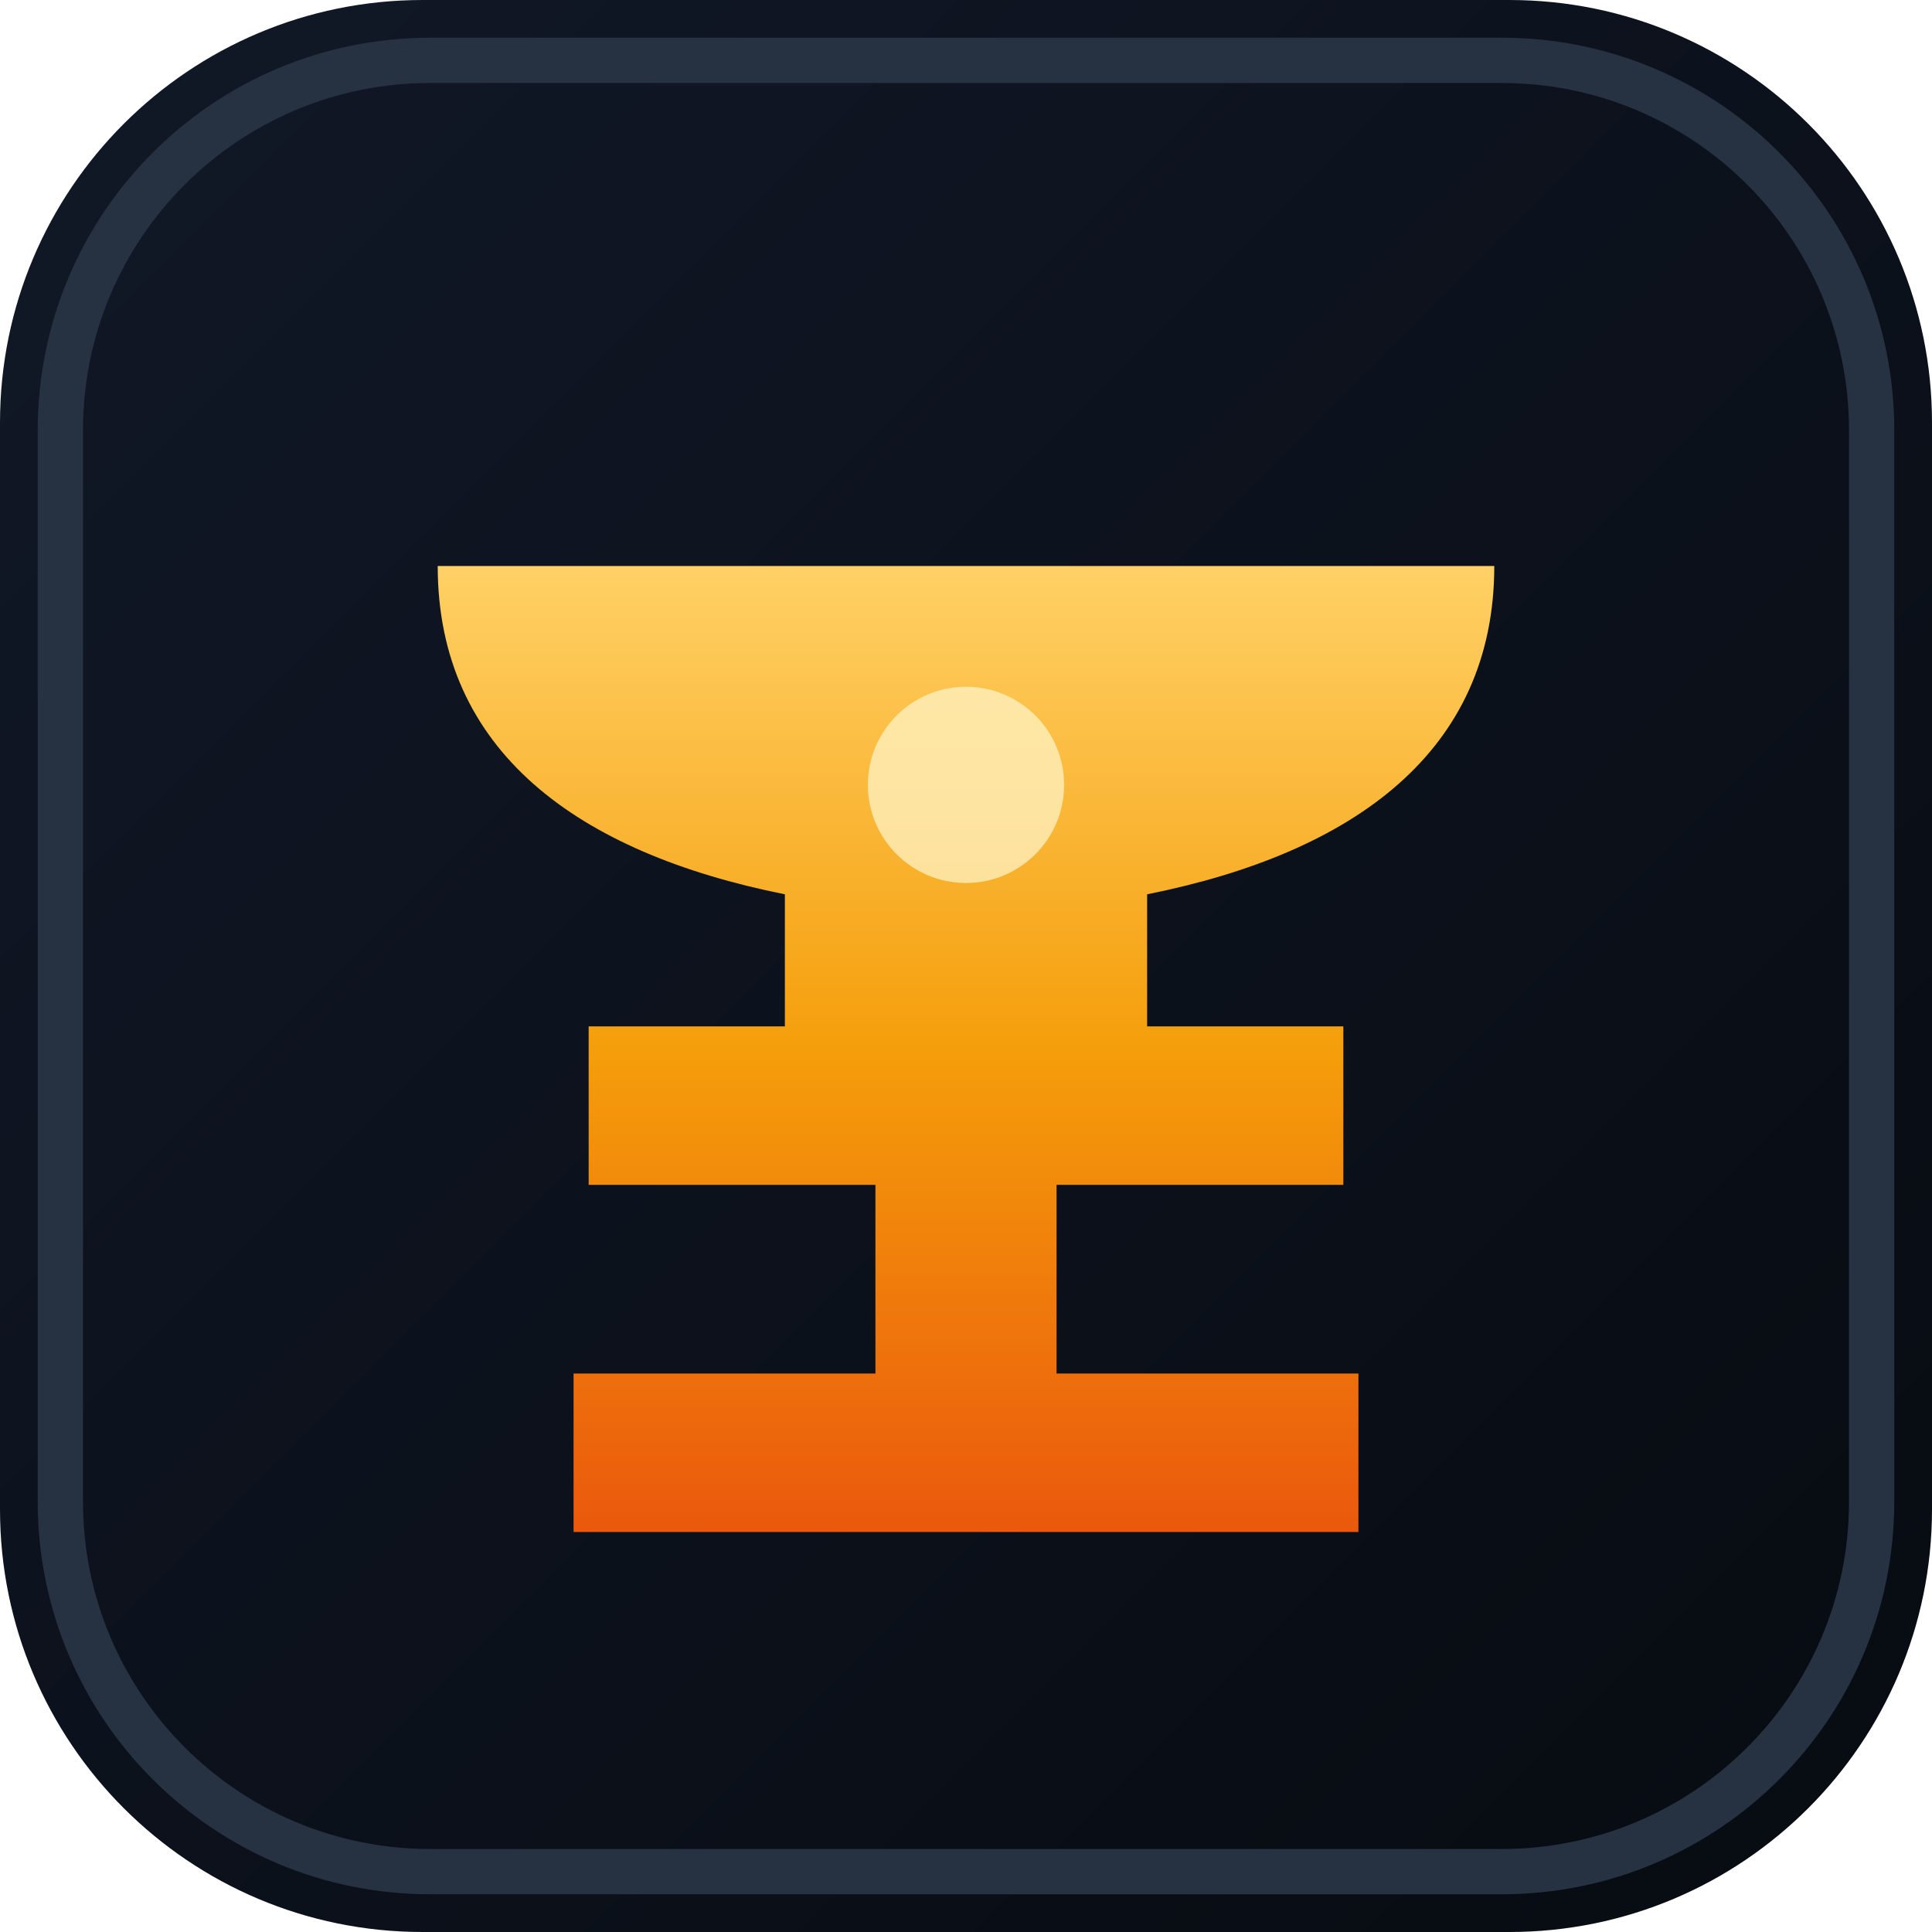
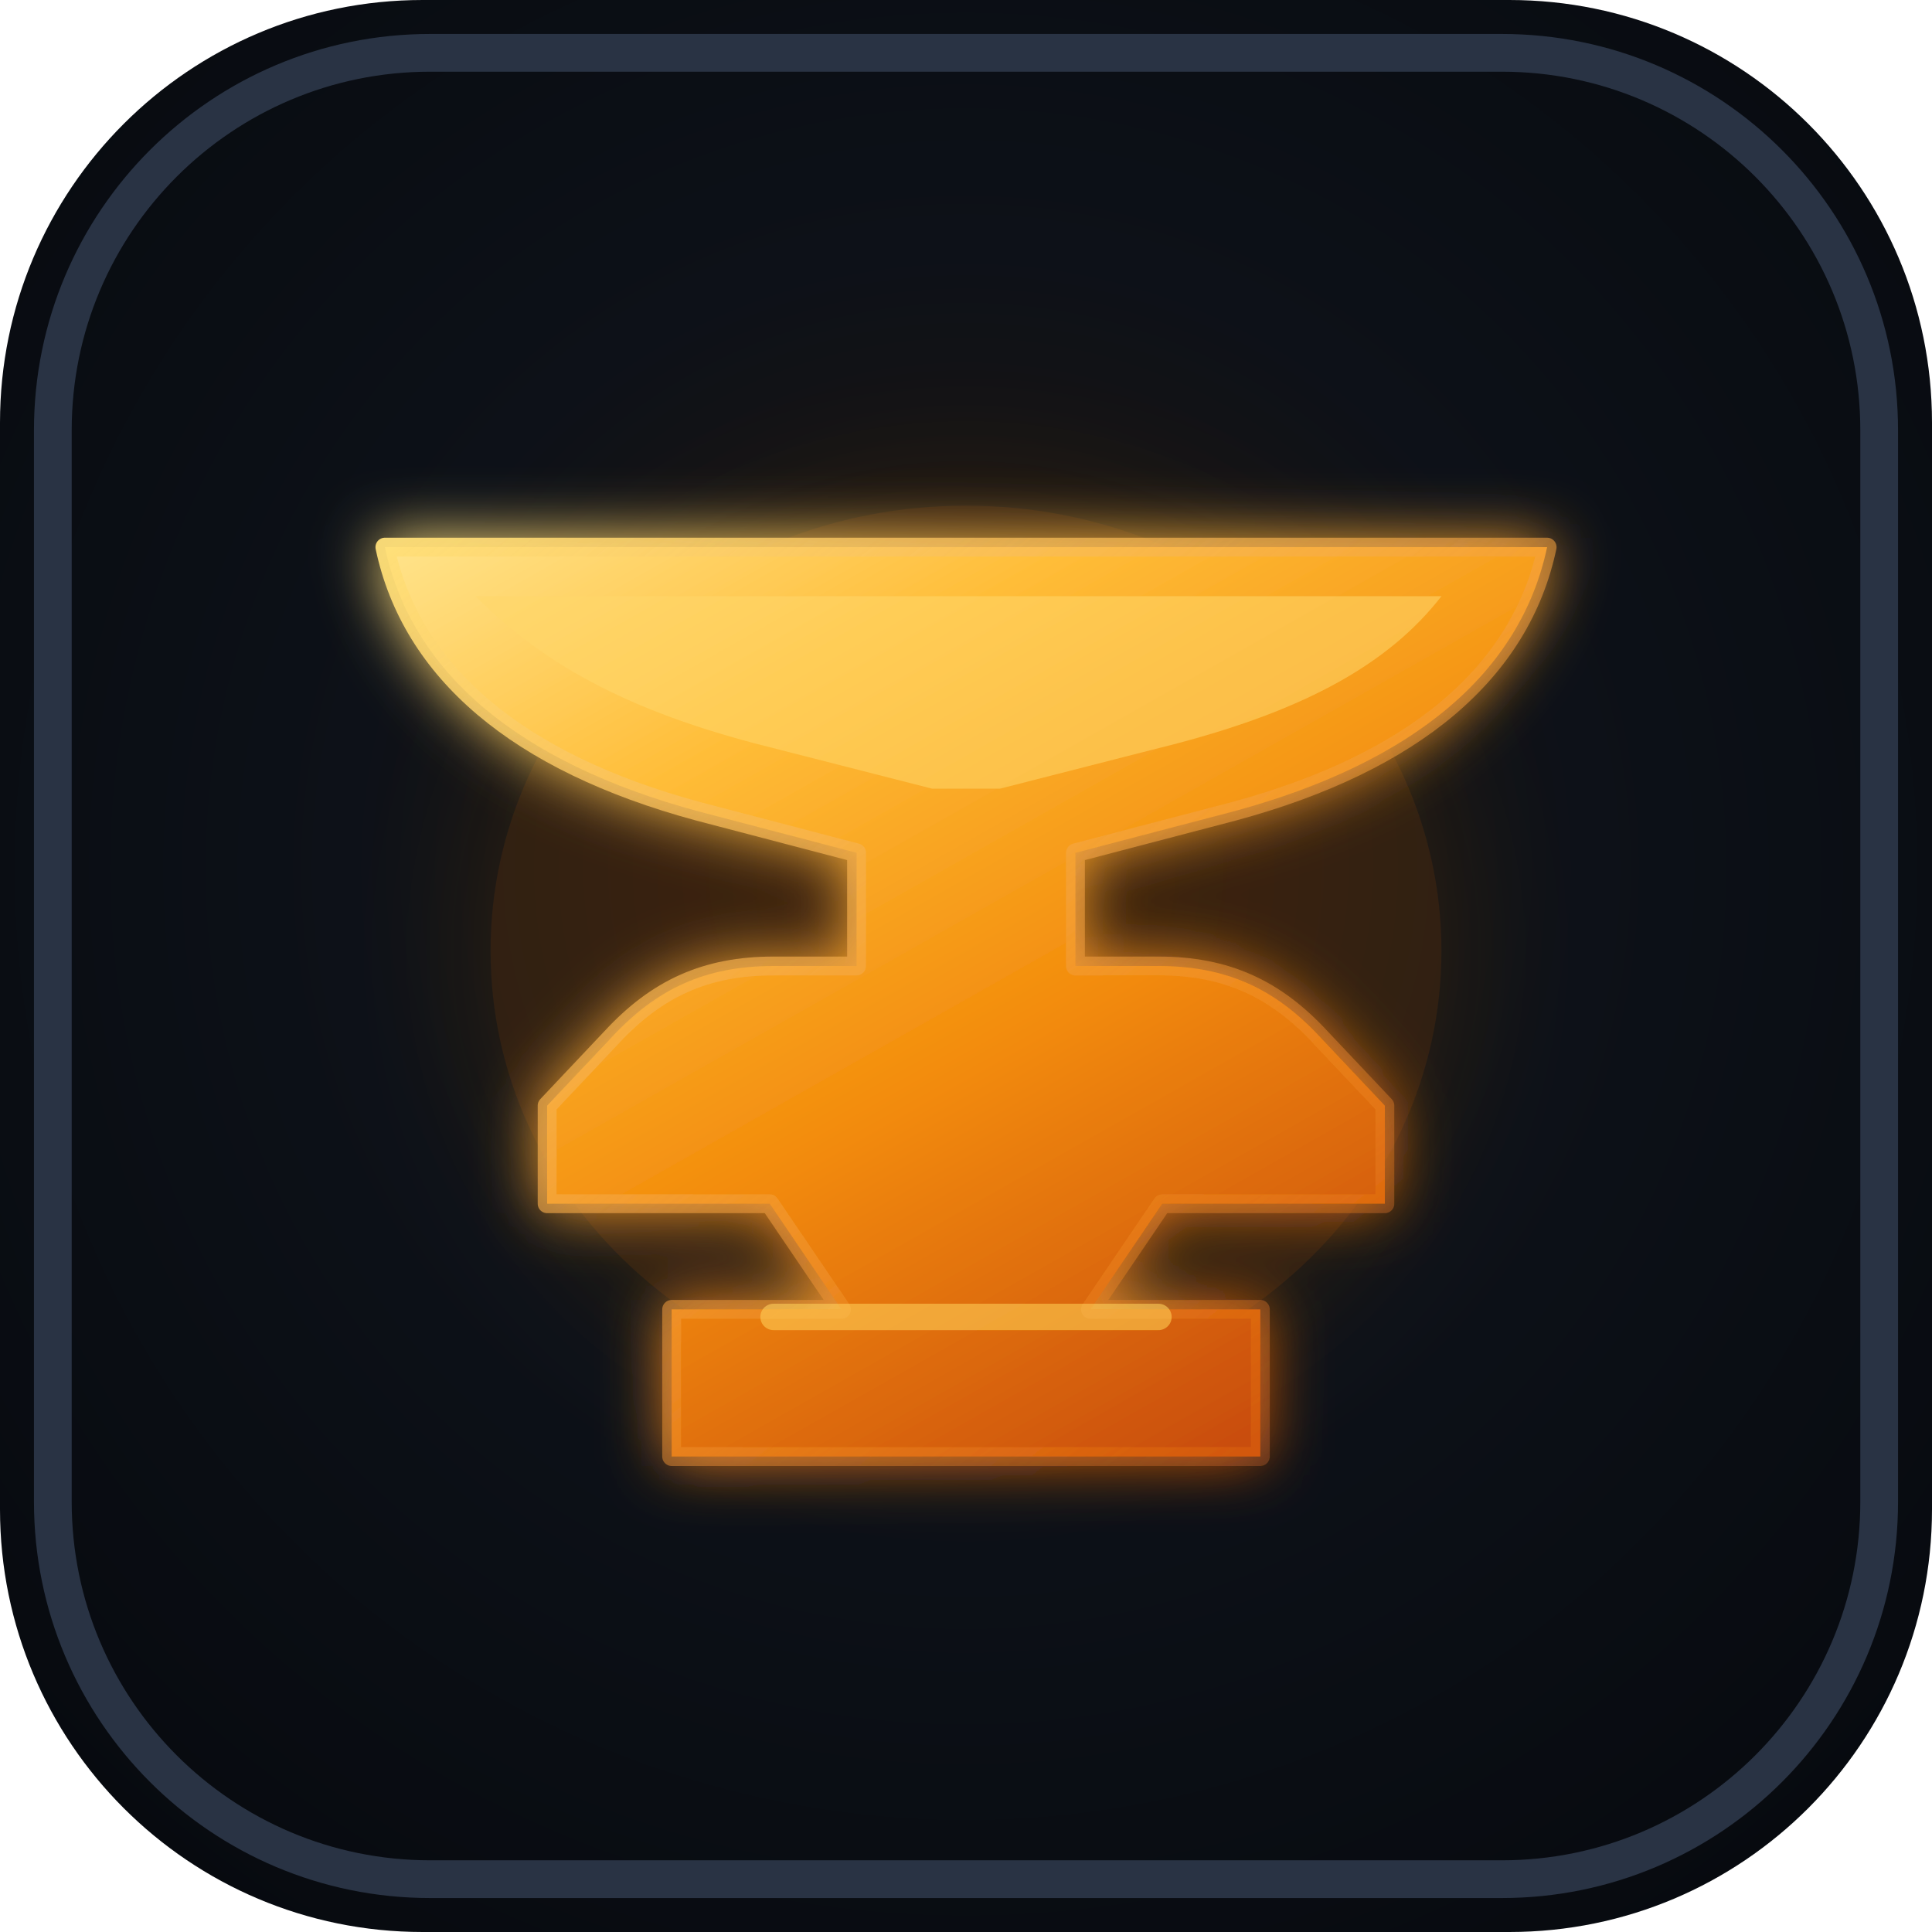
<svg xmlns="http://www.w3.org/2000/svg" viewBox="0 0 512 512" role="img" aria-labelledby="title">
  <defs>
-     <linearGradient id="bg" x1="0" y1="0" x2="1" y2="1">
-       <stop offset="0" stop-color="#111827" />
-       <stop offset="1" stop-color="#070b11" />
+     <radialGradient id="bgGlow" cx="50%" cy="45%" r="66%">
+       <stop offset="0" stop-color="#26170b" />
+       <stop offset="0.48" stop-color="#0d1118" />
+       <stop offset="1" stop-color="#070a0f" />
+     </radialGradient>
+     <linearGradient id="forge" x1="0" y1="0" x2="0.72" y2="1">
+       <stop offset="0" stop-color="#ffe38a" />
+       <stop offset="0.28" stop-color="#ffbd38" />
+       <stop offset="0.62" stop-color="#f28a0a" />
+       <stop offset="1" stop-color="#c94d07" />
    </linearGradient>
-     <linearGradient id="forge" x1="0" y1="0" x2="0" y2="1">
-       <stop offset="0" stop-color="#ffd166" />
-       <stop offset="0.5" stop-color="#f59e0b" />
-       <stop offset="1" stop-color="#ea580c" />
+     <linearGradient id="edge" x1="0" y1="0" x2="1" y2="1">
+       <stop offset="0" stop-color="#ffdf78" stop-opacity=".95" />
+       <stop offset="1" stop-color="#e8650a" stop-opacity=".2" />
    </linearGradient>
+     <filter id="glow" x="-60%" y="-60%" width="220%" height="220%">
+       <feGaussianBlur stdDeviation="18" result="blur" />
+       <feColorMatrix in="blur" type="matrix" values="1 0 0 0 0.95  0 0.52 0 0 0.25  0 0 0.08 0 0  0 0 0 0.85 0" />
+       <feMerge>
+         <feMergeNode />
+         <feMergeNode in="SourceGraphic" />
+       </feMerge>
+     </filter>
+     <filter id="softGlow" x="-40%" y="-40%" width="180%" height="180%">
+       <feGaussianBlur stdDeviation="8" result="b" />
+       <feMerge>
+         <feMergeNode in="b" />
+         <feMergeNode in="SourceGraphic" />
+       </feMerge>
+     </filter>
  </defs>
-   <rect width="512" height="512" rx="112" fill="url(#bg)" />
-   <rect x="16" y="16" width="480" height="480" rx="98" fill="none" stroke="#263142" stroke-width="12" />
-   <path d="M116 150h280c0 49-37 76-92 87v35h52v42h-76v50h80v42H152v-42h80v-50h-76v-42h52v-35c-55-11-92-38-92-87Z" fill="url(#forge)" />
-   <circle cx="256" cy="208" r="26" fill="#fff3c4" opacity=".75" />
+   <rect width="512" height="512" rx="112" fill="url(#bgGlow)" />
+   <rect x="14" y="14" width="484" height="484" rx="100" fill="none" stroke="#293344" stroke-width="10" />
+   <ellipse cx="256" cy="252" rx="126" ry="118" fill="#ff7a00" opacity=".13" filter="url(#glow)" />
+   <g filter="url(#softGlow)">
+     <path d="M102 145h308c-7 33-35 57-83 70l-42 11v30h22c18 0 31 6 43 19l17 18v26h-59l-19 28h45v39H178v-39h45l-19-28h-59v-26l17-18c12-13 25-19 43-19h22v-30l-42-11c-48-13-76-37-83-70Z" fill="url(#forge)" stroke="url(#edge)" stroke-width="5" stroke-linejoin="round" />
+     <path d="M126 158h256c-14 18-36 30-70 39l-47 12h-18l-47-12c-34-9-56-21-74-39Z" fill="#ffd769" opacity=".55" />
+     <path d="M205 349h102" stroke="#ffcf58" stroke-width="7" stroke-linecap="round" opacity=".58" />
+   </g>
</svg>
